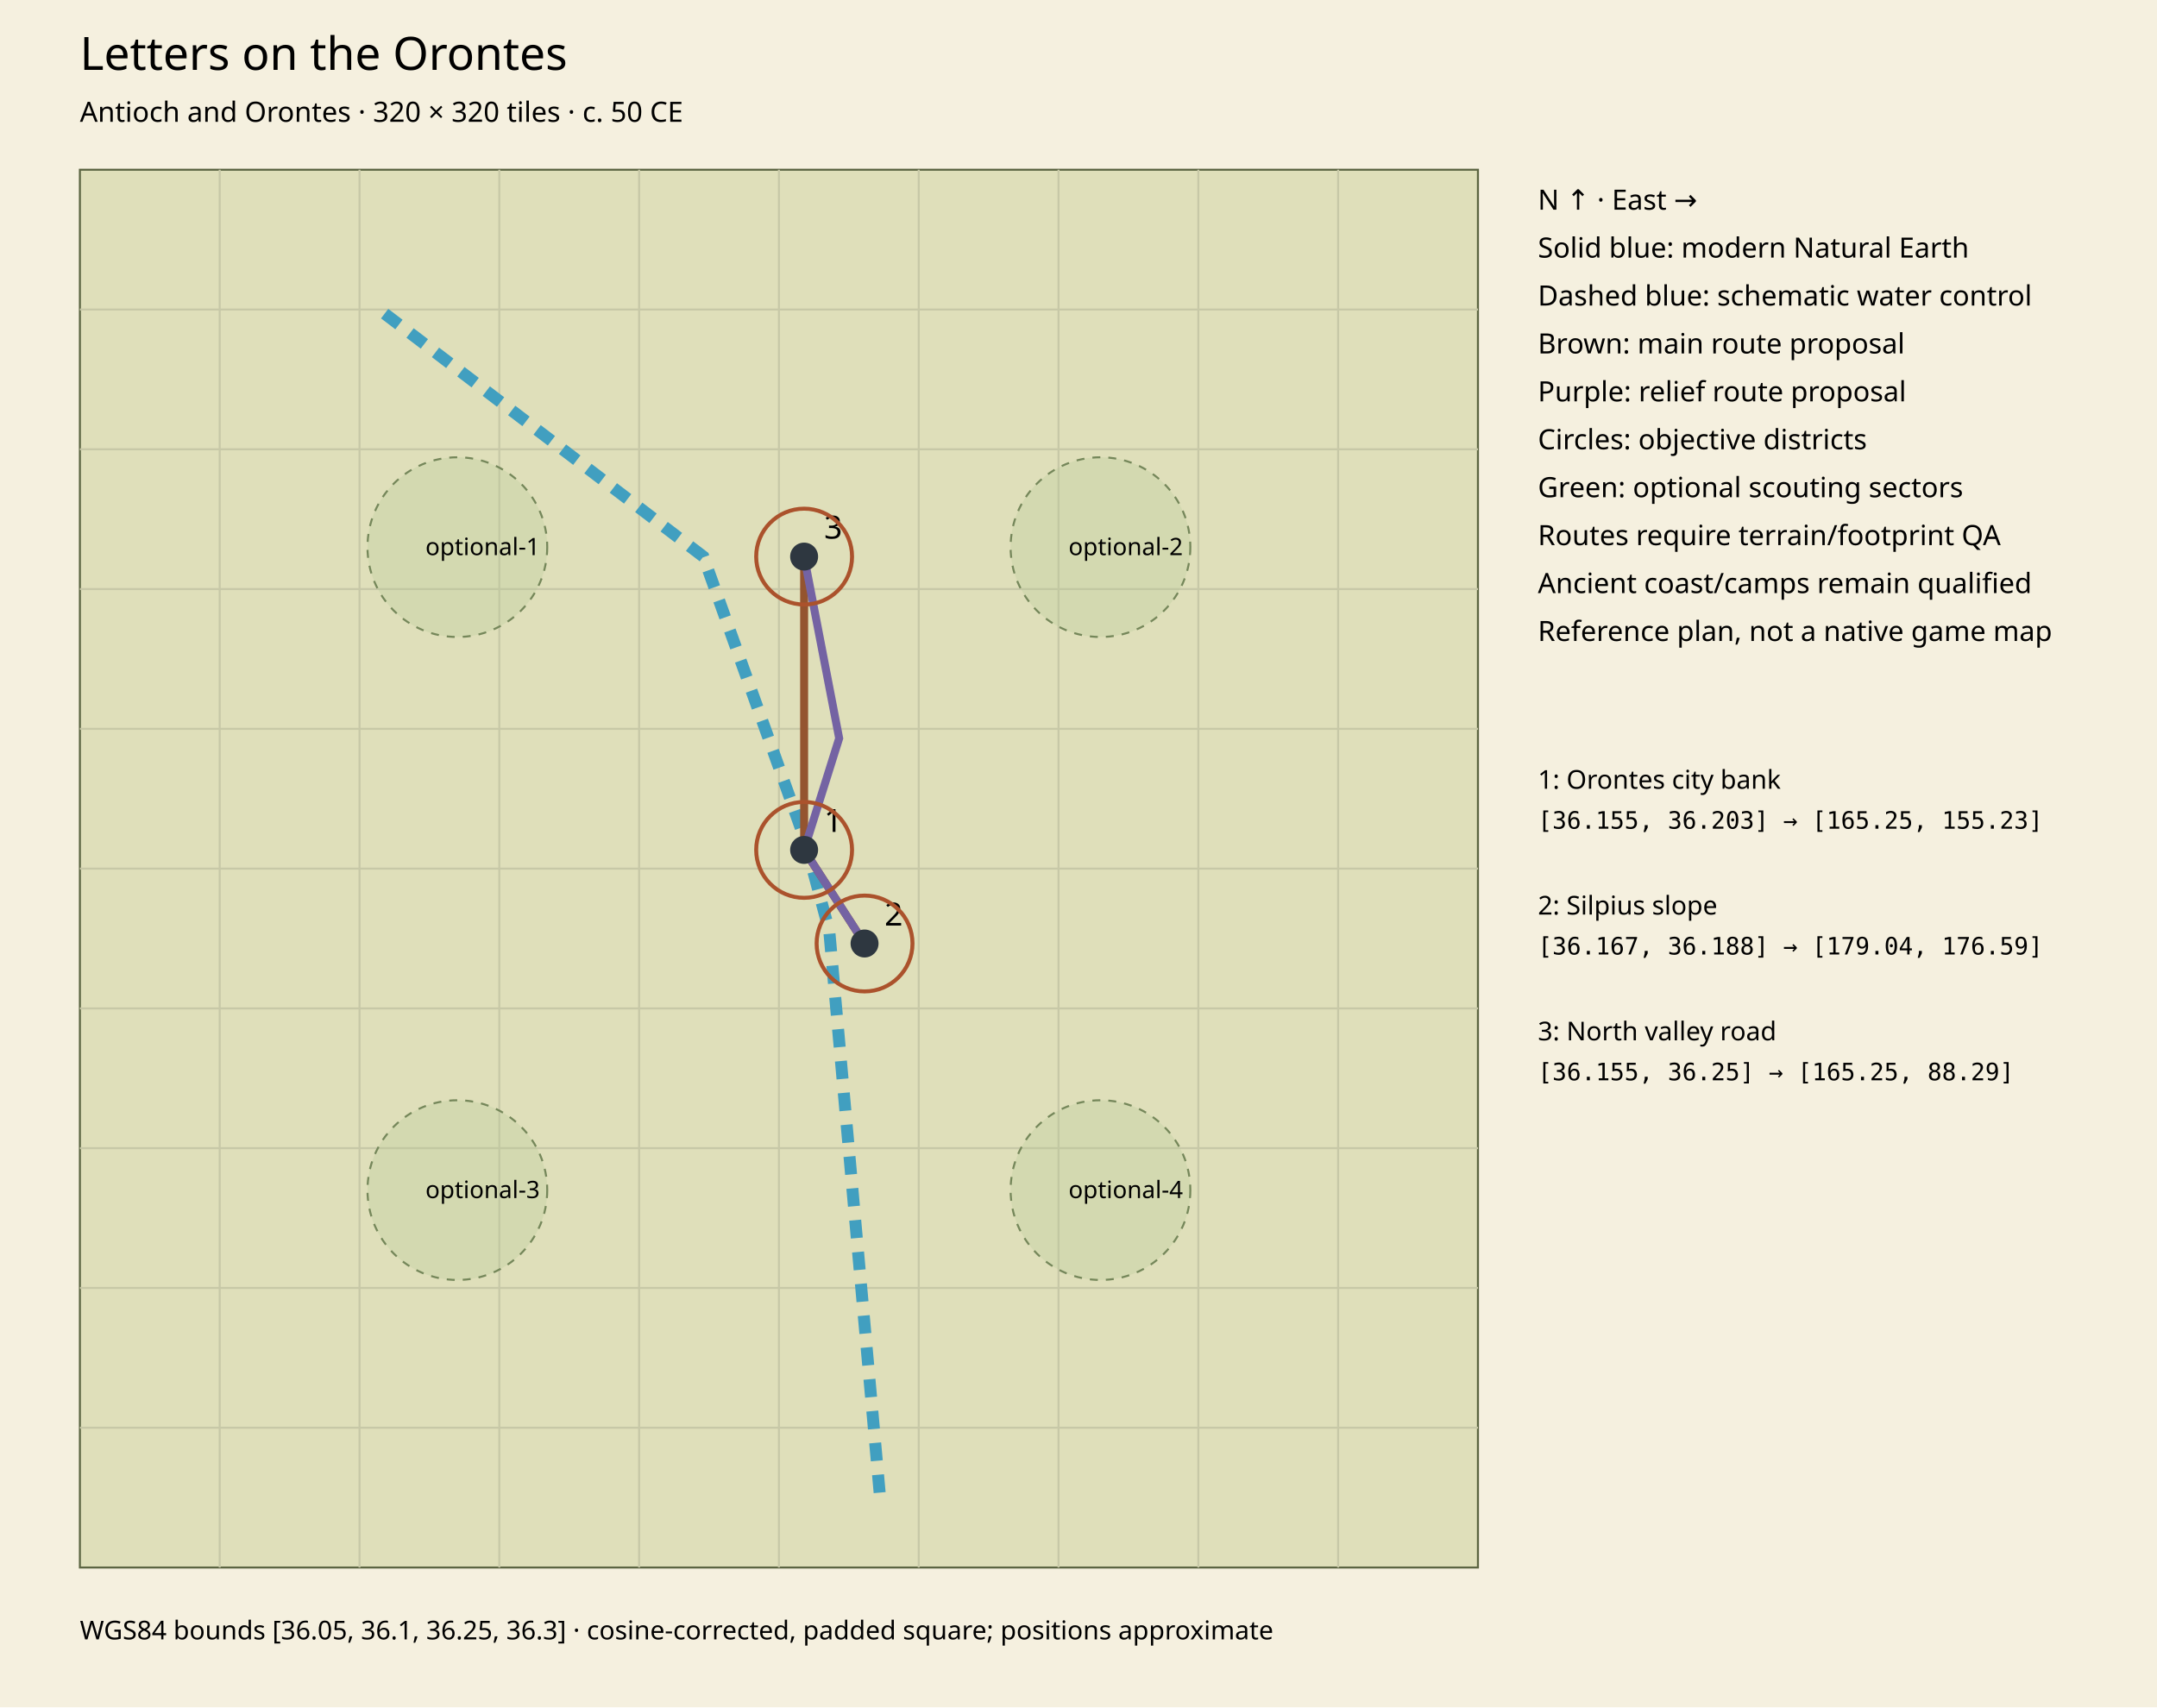
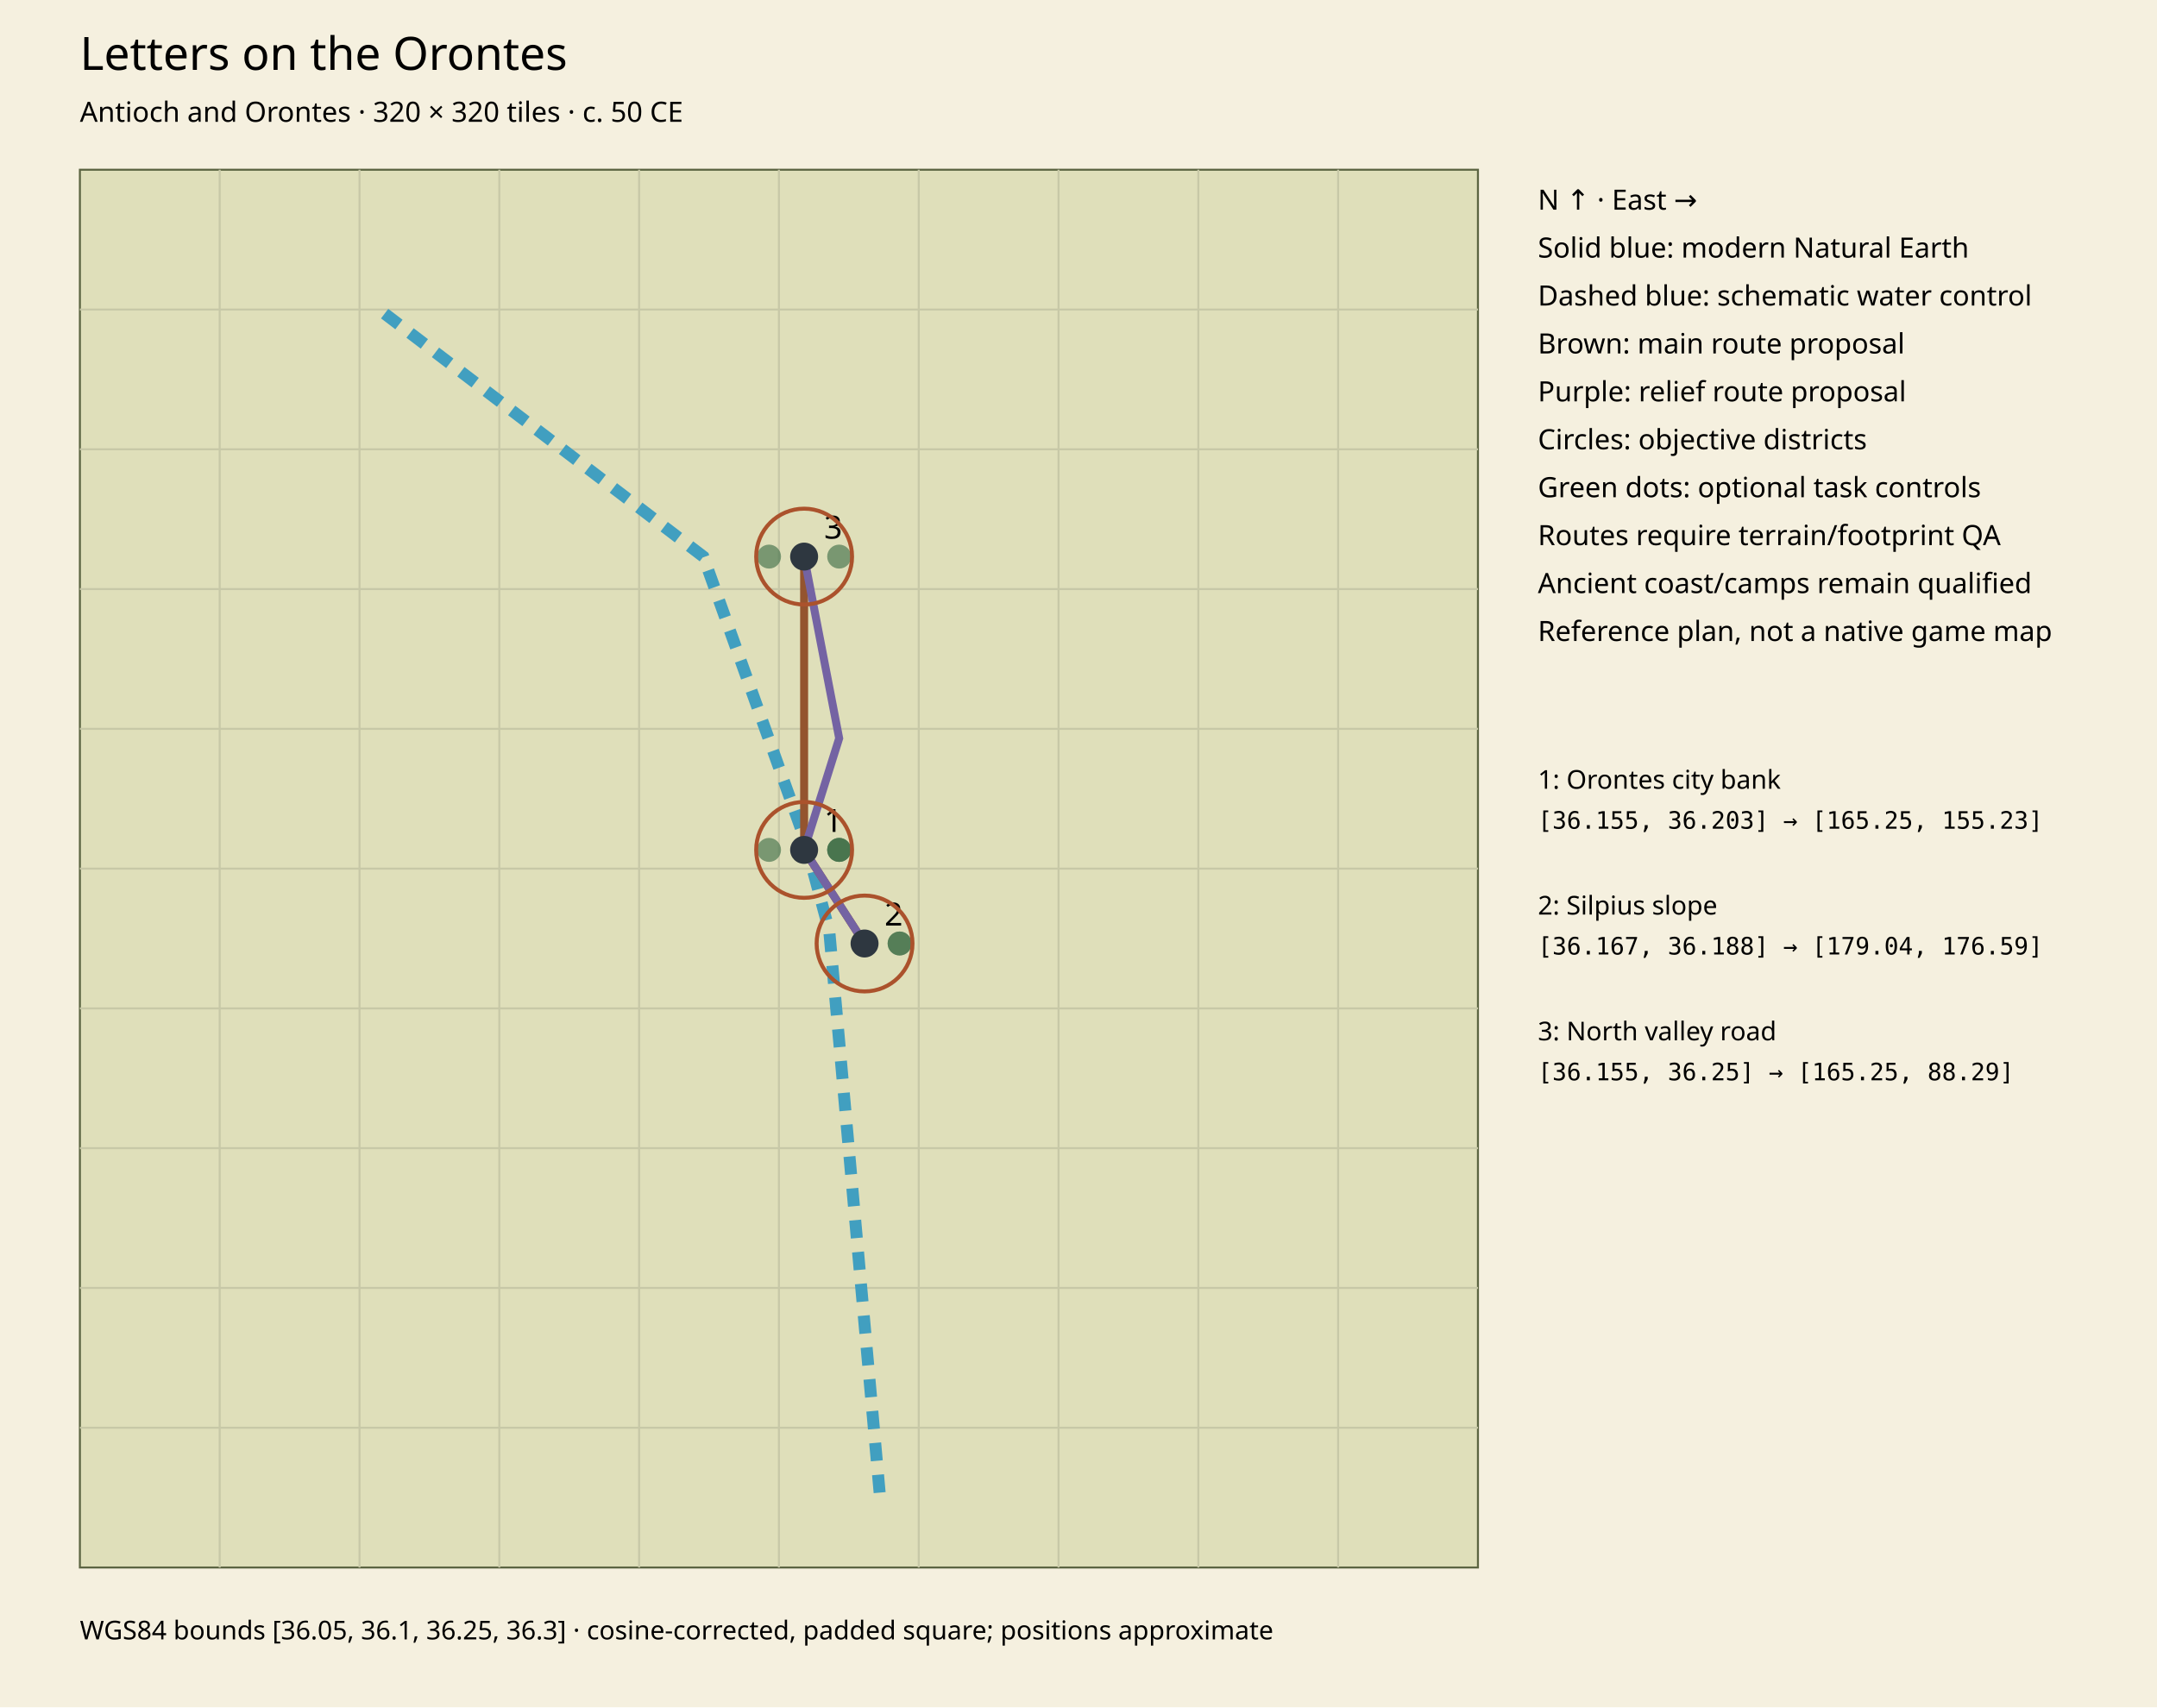
<svg xmlns="http://www.w3.org/2000/svg" viewBox="0 0 1080 855" role="img" aria-label="Letters on the Orontes: geographic design controls">
  <rect width="1080" height="855" fill="#f5f0df" />
  <text x="40" y="35" font-family="sans-serif" font-size="23">Letters on the Orontes</text>
  <text x="40" y="61" font-family="sans-serif" font-size="14">Antioch and Orontes · 320 × 320 tiles · c. 50 CE</text>
  <rect x="40" y="85" width="700" height="700" fill="#dfdfba" stroke="#5c6542" />
  <path d="M 110 85 V785 M40 155 H740" stroke="#c7c8a7" fill="none" />
  <path d="M 180 85 V785 M40 225 H740" stroke="#c7c8a7" fill="none" />
  <path d="M 250 85 V785 M40 295 H740" stroke="#c7c8a7" fill="none" />
  <path d="M 320 85 V785 M40 365 H740" stroke="#c7c8a7" fill="none" />
  <path d="M 390 85 V785 M40 435 H740" stroke="#c7c8a7" fill="none" />
  <path d="M 460 85 V785 M40 505 H740" stroke="#c7c8a7" fill="none" />
  <path d="M 530 85 V785 M40 575 H740" stroke="#c7c8a7" fill="none" />
  <path d="M 600 85 V785 M40 645 H740" stroke="#c7c8a7" fill="none" />
  <path d="M 670 85 V785 M40 715 H740" stroke="#c7c8a7" fill="none" />
  <polyline points="440.43,747.50 415.21,466.25 402.62,419.38 352.17,278.74 188.25,153.75" fill="none" stroke="#419fc0" stroke-width="6" stroke-dasharray="9 7" />
  <polyline points="402.62,278.74 402.62,425.63 432.88,472.50" fill="none" stroke="#94542f" stroke-width="4" />
  <polyline points="402.62,278.74 420.17,369.74 402.62,425.63 432.88,472.50" fill="none" stroke="#7463a3" stroke-width="4" />
-   <circle cx="229.00" cy="274.00" r="45" fill="#b6c997" fill-opacity=".3" stroke="#75875a" stroke-dasharray="4 4" />
-   <text x="213.00" y="278.00" font-family="sans-serif" font-size="12">optional-1</text>
-   <circle cx="551.00" cy="274.00" r="45" fill="#b6c997" fill-opacity=".3" stroke="#75875a" stroke-dasharray="4 4" />
-   <text x="535.00" y="278.00" font-family="sans-serif" font-size="12">optional-2</text>
-   <circle cx="229.00" cy="596.00" r="45" fill="#b6c997" fill-opacity=".3" stroke="#75875a" stroke-dasharray="4 4" />
-   <text x="213.00" y="600.00" font-family="sans-serif" font-size="12">optional-3</text>
-   <circle cx="551.00" cy="596.00" r="45" fill="#b6c997" fill-opacity=".3" stroke="#75875a" stroke-dasharray="4 4" />
-   <text x="535.00" y="600.00" font-family="sans-serif" font-size="12">optional-4</text>
+   <circle cx="385.06" cy="278.74" r="6" fill="#43714b" fill-opacity=".65" />
+   <circle cx="450.43" cy="472.50" r="6" fill="#43714b" fill-opacity=".65" />
+   <circle cx="385.06" cy="425.63" r="6" fill="#43714b" fill-opacity=".65" />
+   <circle cx="420.17" cy="425.63" r="6" fill="#43714b" fill-opacity=".65" />
+   <circle cx="420.17" cy="278.74" r="6" fill="#43714b" fill-opacity=".65" />
+   <circle cx="450.43" cy="472.50" r="6" fill="#43714b" fill-opacity=".65" />
+   <circle cx="420.17" cy="425.63" r="6" fill="#43714b" fill-opacity=".65" />
+   <circle cx="420.17" cy="425.63" r="6" fill="#43714b" fill-opacity=".65" />
  <circle cx="402.62" cy="425.63" r="7" fill="#2e3740" />
  <text x="412.62" y="416.63" font-family="sans-serif" font-size="16">1</text>
  <circle cx="432.88" cy="472.50" r="7" fill="#2e3740" />
  <text x="442.88" y="463.50" font-family="sans-serif" font-size="16">2</text>
  <circle cx="402.62" cy="278.74" r="7" fill="#2e3740" />
  <text x="412.62" y="269.74" font-family="sans-serif" font-size="16">3</text>
  <circle cx="402.62" cy="278.74" r="24" fill="none" stroke="#ab522c" stroke-width="2" />
  <circle cx="402.62" cy="425.63" r="24" fill="none" stroke="#ab522c" stroke-width="2" />
  <circle cx="432.88" cy="472.50" r="24" fill="none" stroke="#ab522c" stroke-width="2" />
  <text x="770" y="105" font-family="sans-serif" font-size="14">N ↑ · East →</text>
  <text x="770" y="129" font-family="sans-serif" font-size="14">Solid blue: modern Natural Earth</text>
  <text x="770" y="153" font-family="sans-serif" font-size="14">Dashed blue: schematic water control</text>
  <text x="770" y="177" font-family="sans-serif" font-size="14">Brown: main route proposal</text>
  <text x="770" y="201" font-family="sans-serif" font-size="14">Purple: relief route proposal</text>
  <text x="770" y="225" font-family="sans-serif" font-size="14">Circles: objective districts</text>
-   <text x="770" y="249" font-family="sans-serif" font-size="14">Green: optional scouting sectors</text>
+   <text x="770" y="249" font-family="sans-serif" font-size="14">Green dots: optional task controls</text>
  <text x="770" y="273" font-family="sans-serif" font-size="14">Routes require terrain/footprint QA</text>
  <text x="770" y="297" font-family="sans-serif" font-size="14">Ancient coast/camps remain qualified</text>
  <text x="770" y="321" font-family="sans-serif" font-size="14">Reference plan, not a native game map</text>
  <text x="770" y="395" font-family="sans-serif" font-size="13">1: Orontes city bank</text>
  <text x="770" y="415" font-family="monospace" font-size="12">[36.155, 36.203] → [165.25, 155.23]</text>
  <text x="770" y="458" font-family="sans-serif" font-size="13">2: Silpius slope</text>
  <text x="770" y="478" font-family="monospace" font-size="12">[36.167, 36.188] → [179.04, 176.59]</text>
  <text x="770" y="521" font-family="sans-serif" font-size="13">3: North valley road</text>
  <text x="770" y="541" font-family="monospace" font-size="12">[36.155, 36.25] → [165.25, 88.29]</text>
  <text x="40" y="821" font-family="sans-serif" font-size="13">WGS84 bounds [36.05, 36.1, 36.25, 36.3] · cosine-corrected, padded square; positions approximate</text>
</svg>
